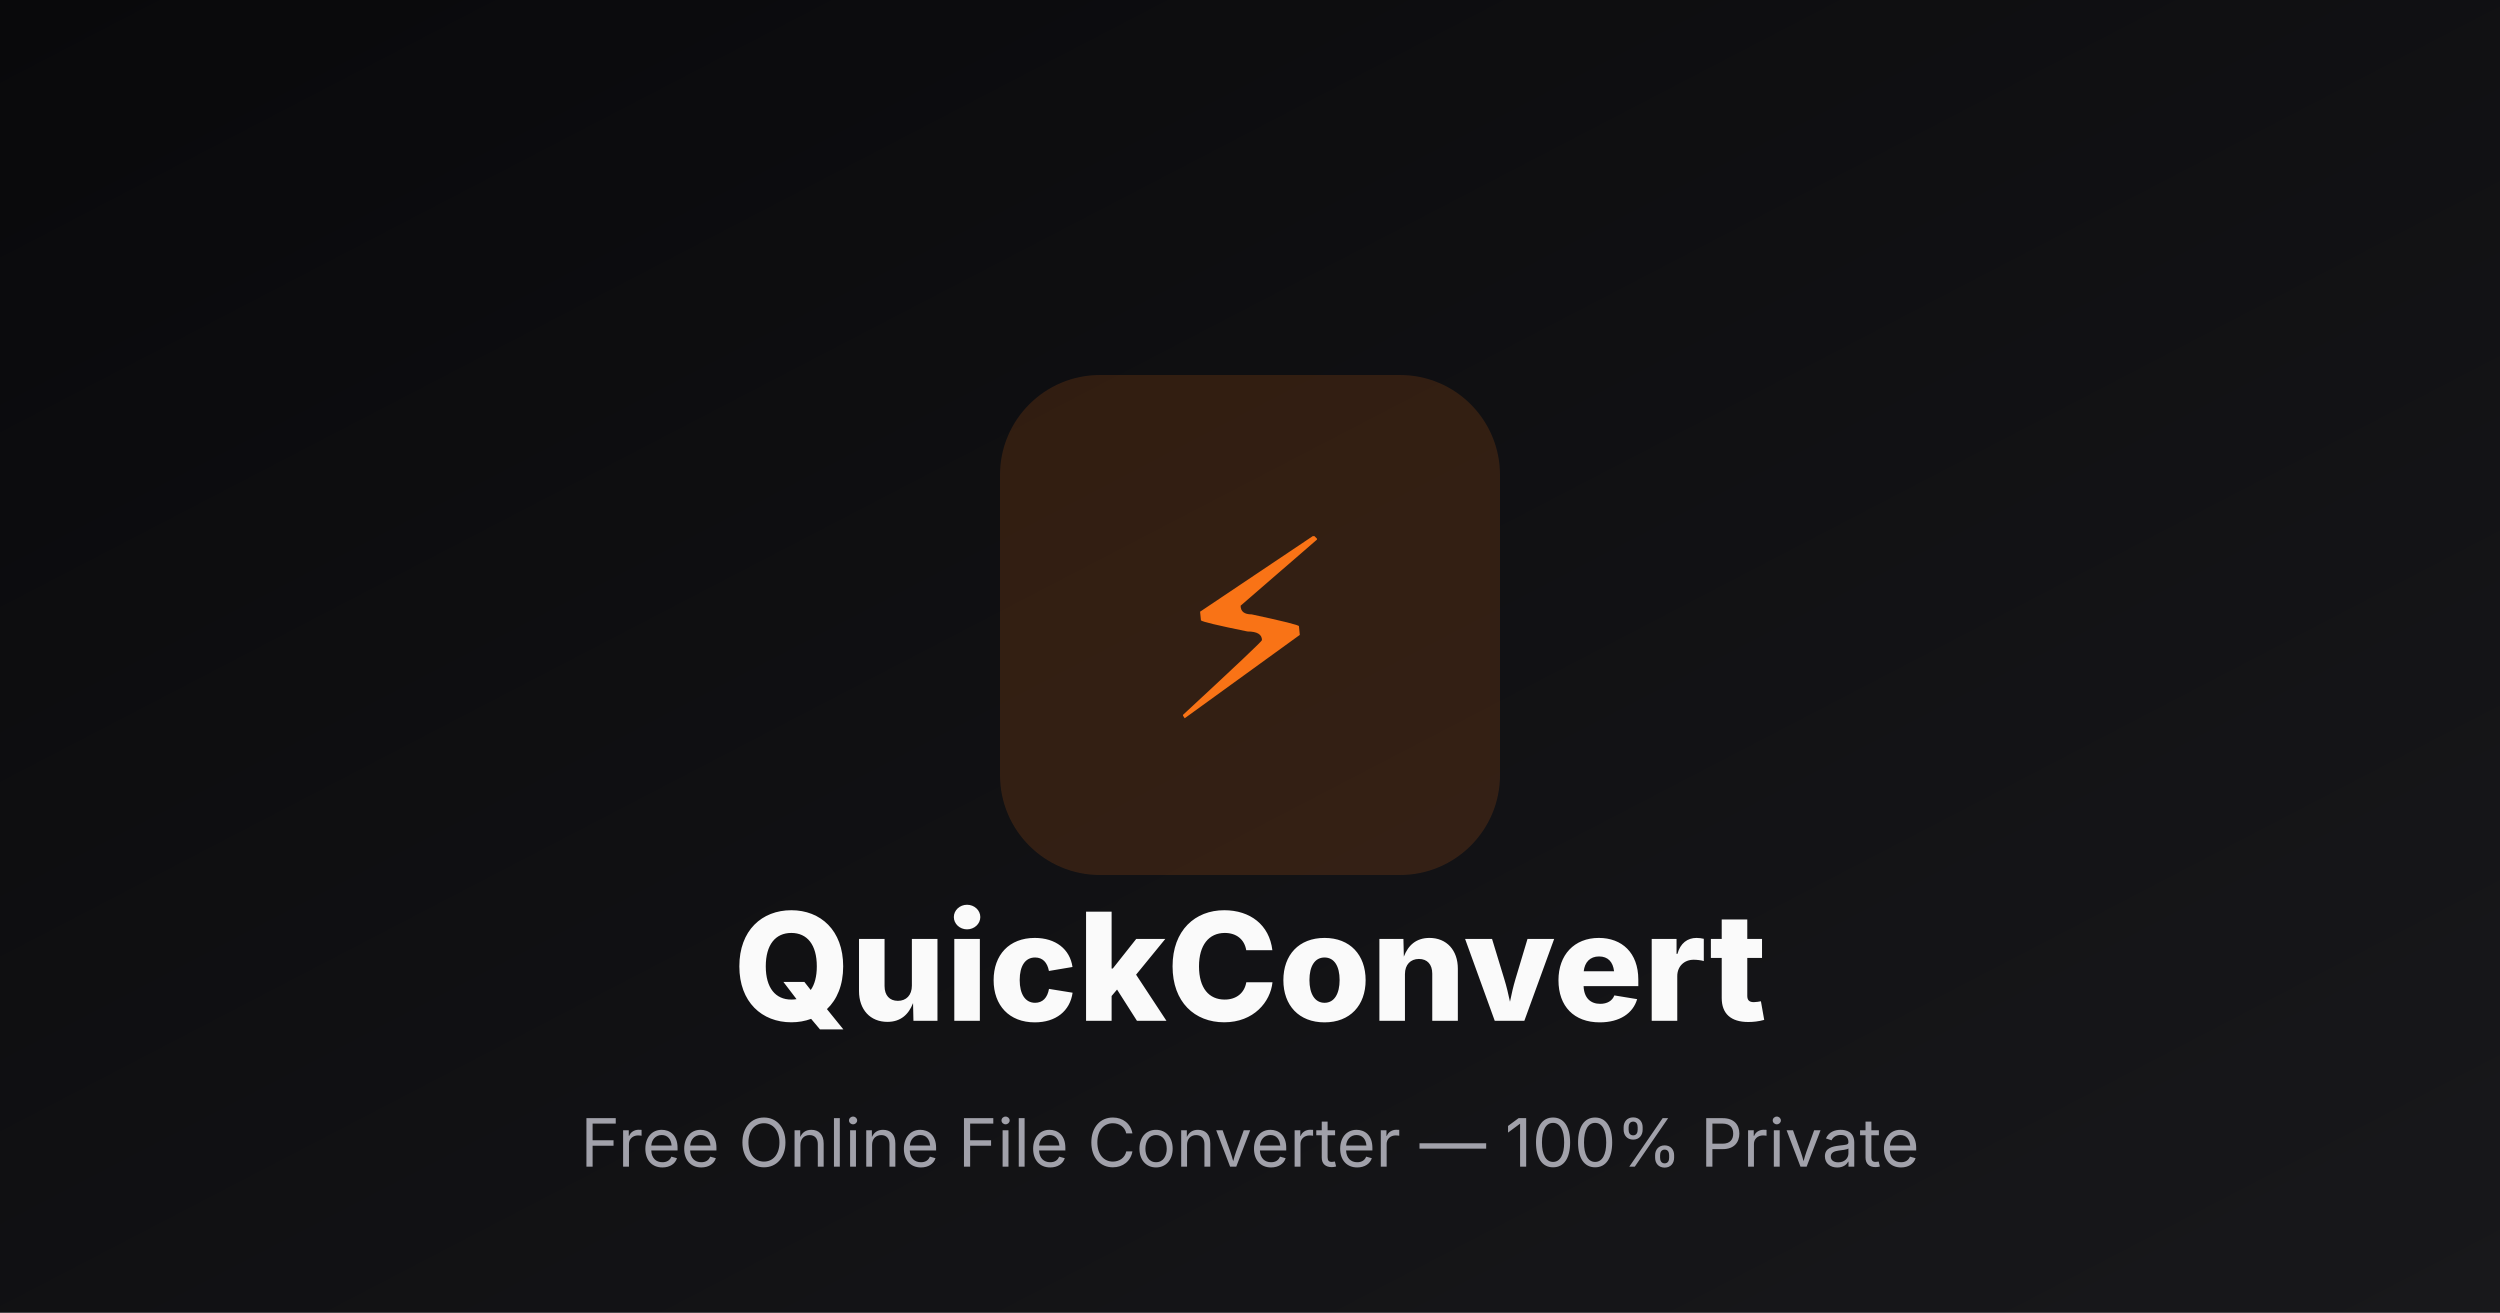
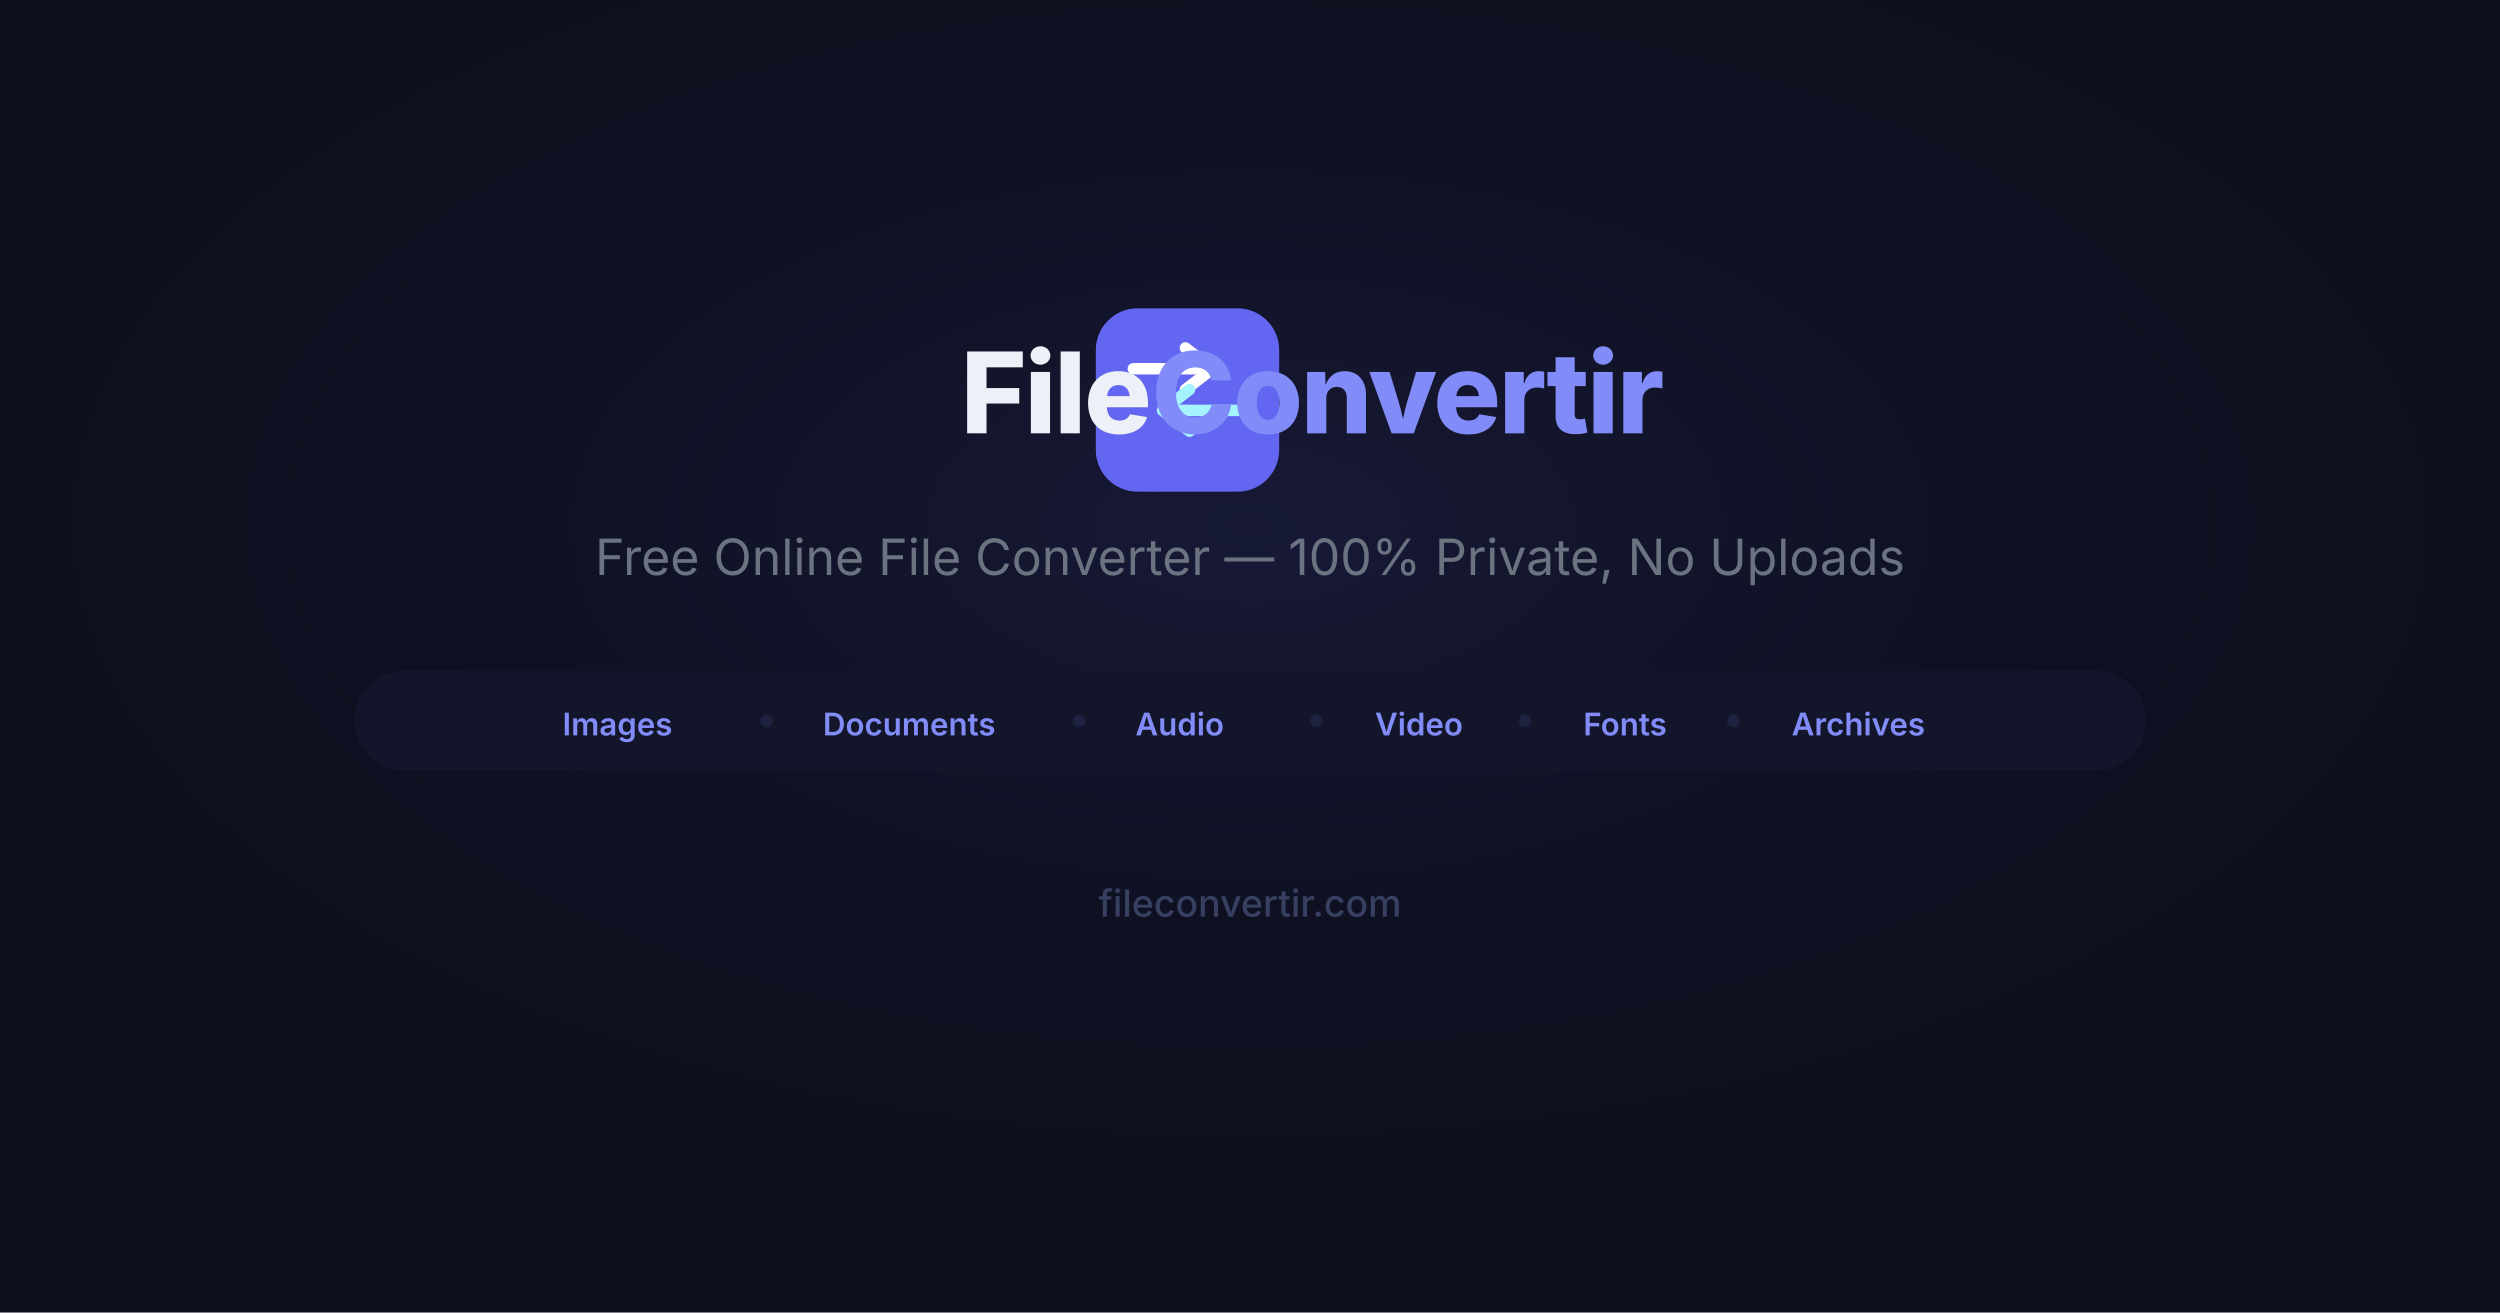
<svg xmlns="http://www.w3.org/2000/svg" width="1200" height="630" viewBox="0 0 1200 630">
-   <rect width="1200" height="630" fill="#09090b" />
-   <rect x="0" y="0" width="1200" height="630" fill="url(#grad)" />
  <defs>
-     <linearGradient id="grad" x1="0%" y1="0%" x2="100%" y2="100%">
-       <stop offset="0%" style="stop-color:#09090b;stop-opacity:1" />
-       <stop offset="100%" style="stop-color:#18181b;stop-opacity:1" />
-     </linearGradient>
+     <radialGradient id="glow" cx="50%" cy="40%" r="55%">
+       <stop offset="0%" stop-color="#6366F1" stop-opacity="0.12" />
+       <stop offset="100%" stop-color="#0D0F1E" stop-opacity="0" />
+     </radialGradient>
  </defs>
-   <g transform="translate(480, 180)">
-     <rect width="240" height="240" rx="48" fill="#f97316" opacity="0.15" />
-     <text x="120" y="165" font-family="system-ui,sans-serif" font-size="120" text-anchor="middle" fill="#f97316">⚡</text>
-   </g>
-   <text x="600" y="490" font-family="system-ui,-apple-system,sans-serif" font-size="72" font-weight="800" text-anchor="middle" fill="#fafafa">QuickConvert</text>
-   <text x="600" y="560" font-family="system-ui,-apple-system,sans-serif" font-size="32" text-anchor="middle" fill="#a1a1aa">Free Online File Converter — 100% Private</text>
+   <rect width="1200" height="630" fill="#0D0F1E" />
+   <rect width="1200" height="630" fill="url(#glow)" />
+   <rect x="526" y="148" width="88" height="88" rx="20" fill="#6366F1" />
+   <line x1="544" y1="177" x2="580" y2="177" stroke="white" stroke-width="5.5" stroke-linecap="round" />
+   <polyline points="569,167 582,177 569,187" fill="none" stroke="white" stroke-width="5.5" stroke-linecap="round" stroke-linejoin="round" />
+   <line x1="596" y1="197" x2="560" y2="197" stroke="#a5f3fc" stroke-width="5.5" stroke-linecap="round" />
+   <polyline points="571,187 558,197 571,207" fill="none" stroke="#a5f3fc" stroke-width="5.5" stroke-linecap="round" stroke-linejoin="round" />
+   <text x="630" y="208" font-family="Inter, -apple-system, sans-serif" font-size="54" font-weight="800" fill="#EEF0F8" text-anchor="middle" letter-spacing="-1">
+     File<tspan fill="#818CF8">Convertir</tspan>
+   </text>
+   <text x="600" y="276" font-family="Inter, -apple-system, sans-serif" font-size="24" font-weight="400" fill="#6B7280" text-anchor="middle">
+     Free Online File Converter — 100% Private, No Uploads
+   </text>
+   <rect x="170" y="322" width="860" height="48" rx="24" fill="#13162A" />
+   <text x="270" y="353" font-family="Inter, sans-serif" font-size="15" font-weight="600" fill="#818CF8">Images</text>
+   <text x="395" y="353" font-family="Inter, sans-serif" font-size="15" font-weight="600" fill="#818CF8">Documents</text>
+   <text x="545" y="353" font-family="Inter, sans-serif" font-size="15" font-weight="600" fill="#818CF8">Audio</text>
+   <text x="660" y="353" font-family="Inter, sans-serif" font-size="15" font-weight="600" fill="#818CF8">Video</text>
+   <text x="760" y="353" font-family="Inter, sans-serif" font-size="15" font-weight="600" fill="#818CF8">Fonts</text>
+   <text x="860" y="353" font-family="Inter, sans-serif" font-size="15" font-weight="600" fill="#818CF8">Archives</text>
+   <circle cx="368" cy="346" r="3" fill="#1E2240" />
+   <circle cx="518" cy="346" r="3" fill="#1E2240" />
+   <circle cx="632" cy="346" r="3" fill="#1E2240" />
+   <circle cx="732" cy="346" r="3" fill="#1E2240" />
+   <circle cx="832" cy="346" r="3" fill="#1E2240" />
+   <text x="600" y="440" font-family="Inter, -apple-system, sans-serif" font-size="18" font-weight="500" fill="#374060" text-anchor="middle">
+     fileconvertir.com
+   </text>
</svg>
